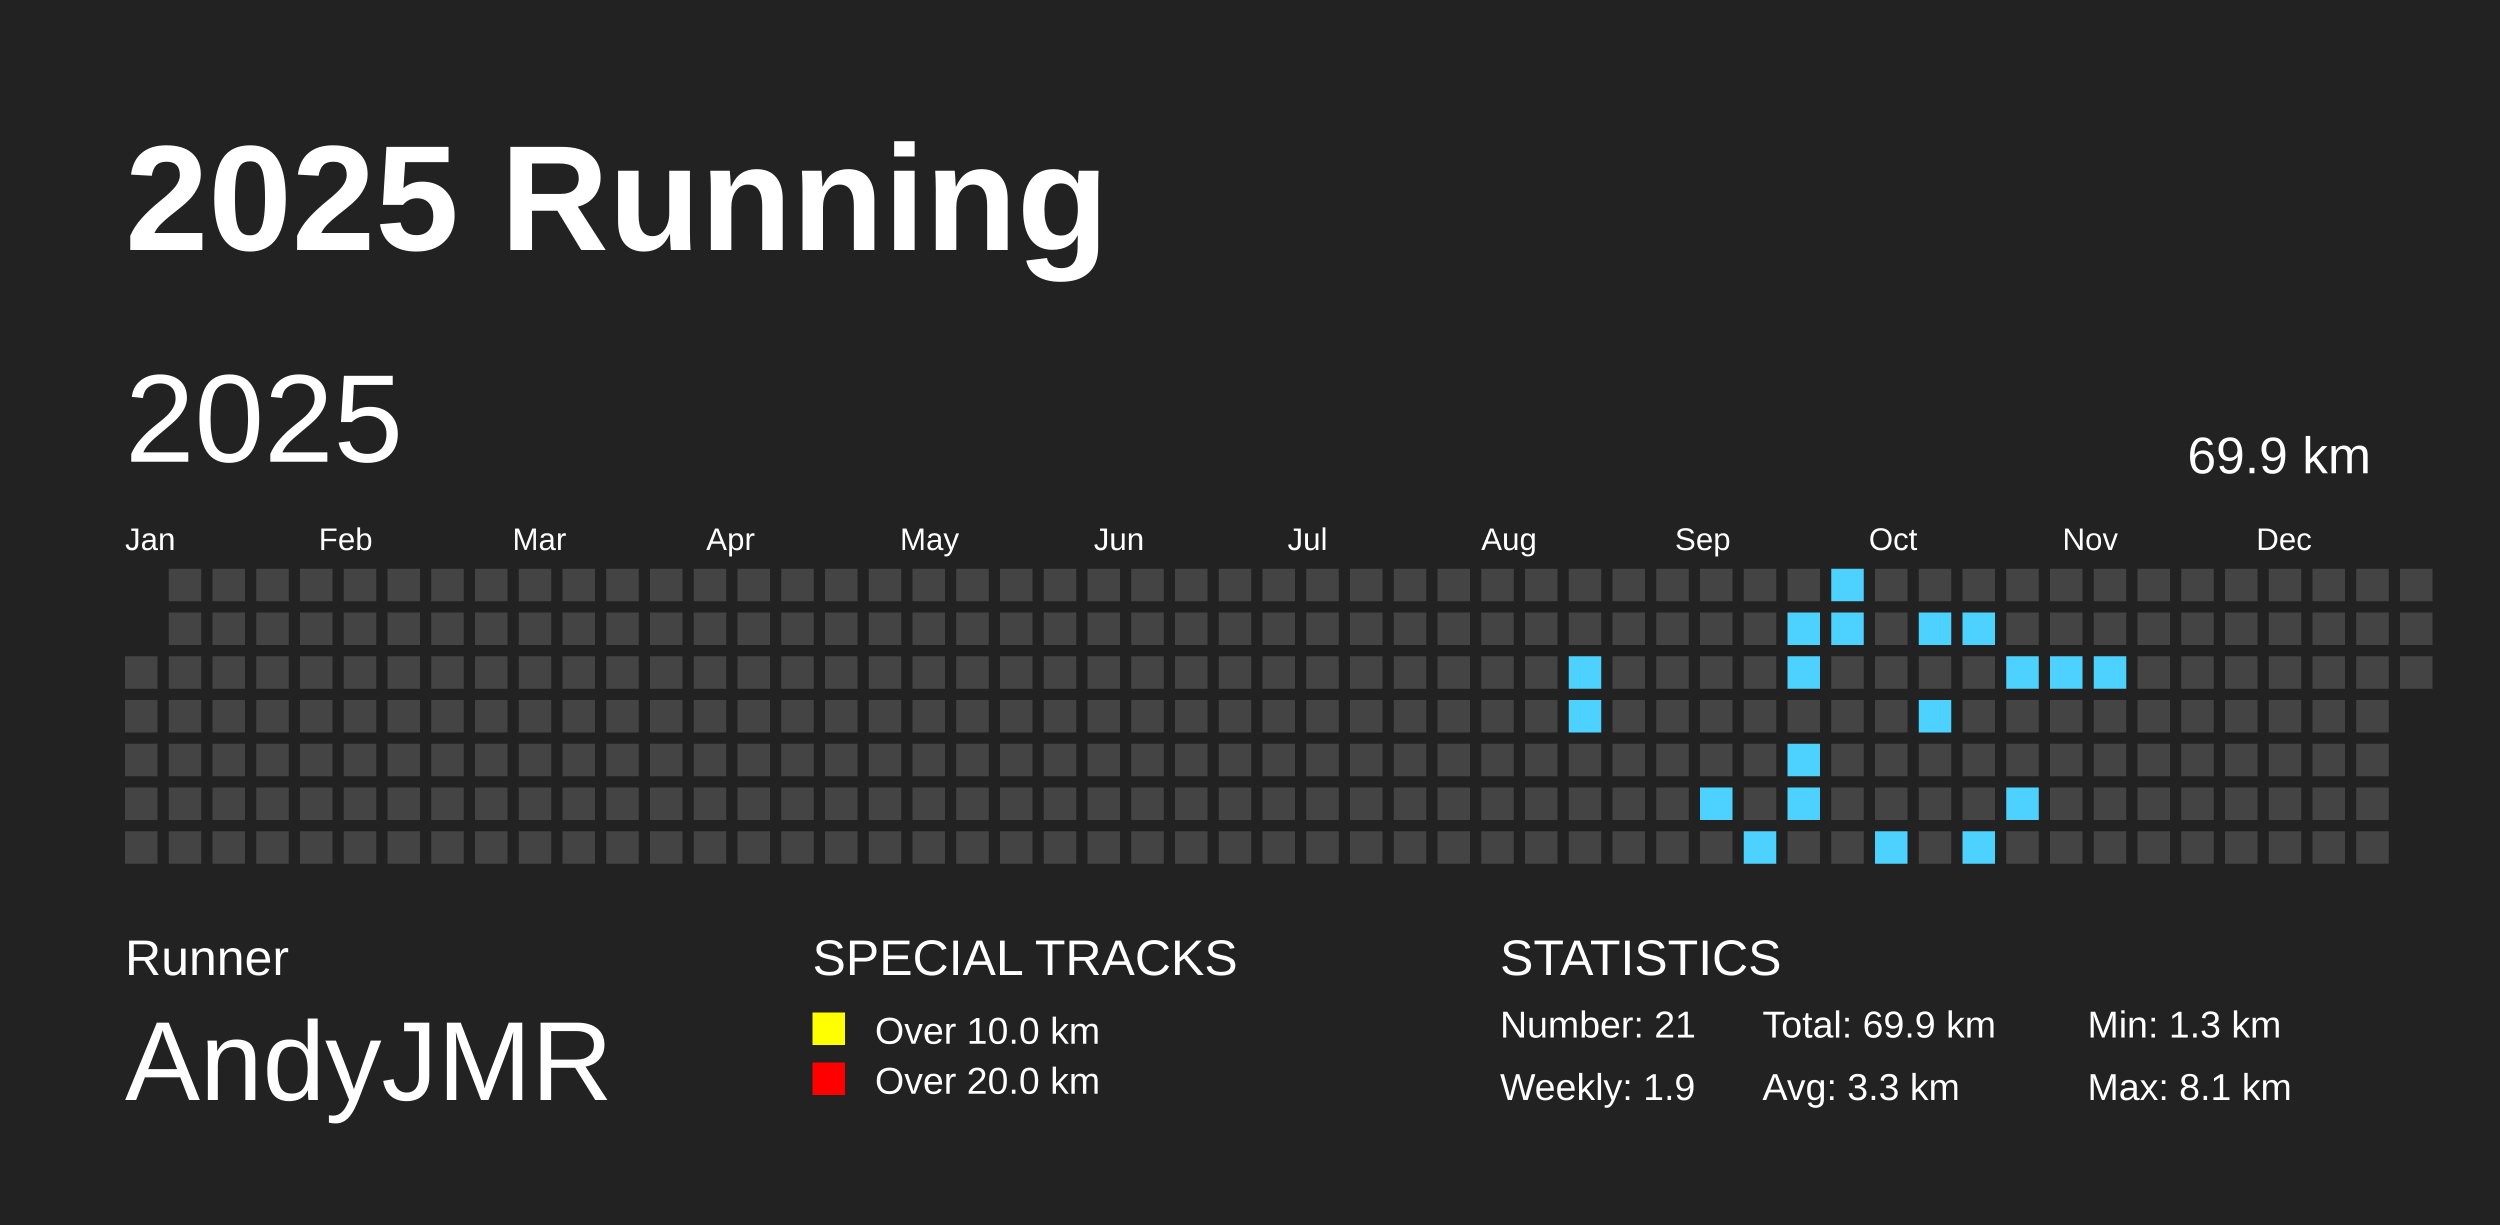
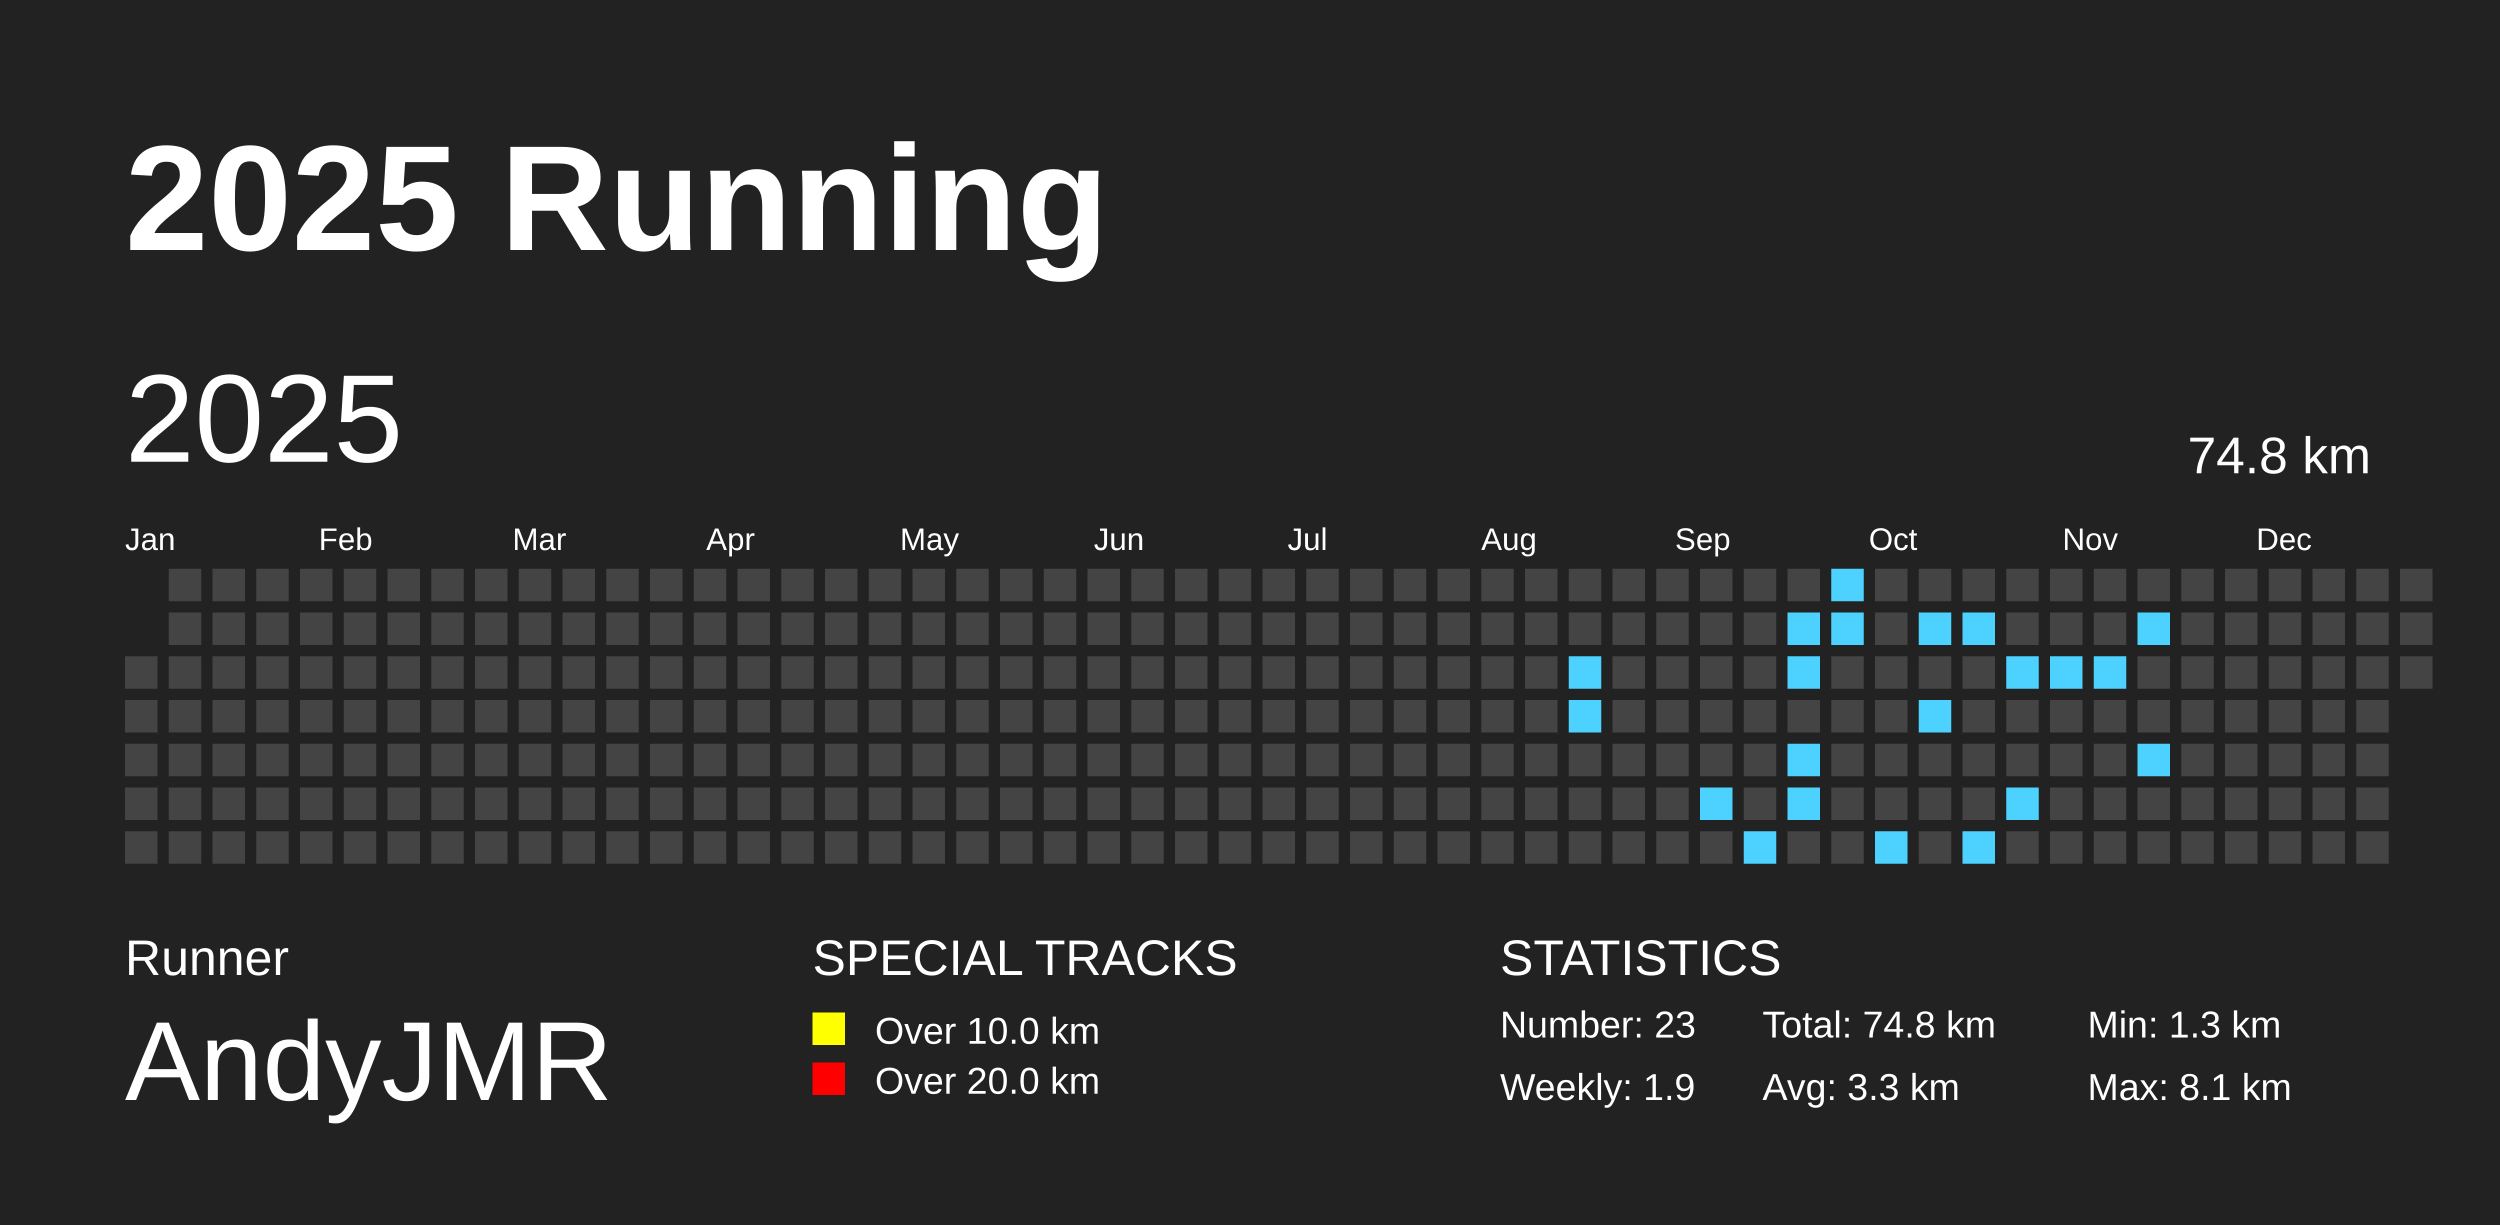
<svg xmlns="http://www.w3.org/2000/svg" baseProfile="full" height="98mm" version="1.1" viewBox="0,0,200,98" width="200mm">
  <defs />
  <rect fill="#222222" height="98" width="200" x="0" y="0" />
  <text fill="#FFFFFF" style="font-size:12px; font-family:Arial; font-weight:bold;" x="10" y="20">2025 Running</text>
  <text fill="#FFFFFF" style="font-size:4px; font-family:Arial" x="10" y="78">Runner</text>
  <text fill="#FFFFFF" style="font-size:9px; font-family:Arial" x="10" y="88">AndyJMR</text>
  <text fill="#FFFFFF" style="font-size:4px; font-family:Arial" x="65" y="78">SPECIAL TRACKS</text>
  <rect fill="yellow" height="2.6" width="2.6" x="65" y="81" />
  <text fill="#FFFFFF" style="font-size:3px; font-family:Arial" x="70" y="83.5">Over 10.0 km</text>
  <rect fill="red" height="2.6" width="2.6" x="65" y="85" />
  <text fill="#FFFFFF" style="font-size:3px; font-family:Arial" x="70" y="87.5">Over 20.0 km</text>
  <text fill="#FFFFFF" style="font-size:4px; font-family:Arial" x="120" y="78">STATISTICS</text>
-   <text fill="#FFFFFF" style="font-size:3px; font-family:Arial" x="120" y="83">Number: 21</text>
+   <text fill="#FFFFFF" style="font-size:3px; font-family:Arial" x="120" y="83">Number: 23</text>
  <text fill="#FFFFFF" style="font-size:3px; font-family:Arial" x="120" y="88">Weekly: 1.9</text>
-   <text fill="#FFFFFF" style="font-size:3px; font-family:Arial" x="141" y="83">Total: 69.9 km</text>
+   <text fill="#FFFFFF" style="font-size:3px; font-family:Arial" x="141" y="83">Total: 74.8 km</text>
  <text fill="#FFFFFF" style="font-size:3px; font-family:Arial" x="141" y="88">Avg: 3.3 km</text>
  <text fill="#FFFFFF" style="font-size:3px; font-family:Arial" x="167" y="83">Min: 1.3 km</text>
  <text fill="#FFFFFF" style="font-size:3px; font-family:Arial" x="167" y="88">Max: 8.1 km</text>
  <text dominant-baseline="hanging" fill="#FFFFFF" style="font-size:10.0px; font-family:Arial;" x="10" y="30">2025</text>
-   <text dominant-baseline="hanging" fill="#FFFFFF" style="font-size:4.125px; font-family:Arial;" x="175" y="35">69.9 km</text>
+   <text dominant-baseline="hanging" fill="#FFFFFF" style="font-size:4.125px; font-family:Arial;" x="175" y="35">74.8 km</text>
  <text fill="#FFFFFF" style="font-size:2.5px; font-family:Arial" x="10.0" y="44">Jan</text>
  <text fill="#FFFFFF" style="font-size:2.5px; font-family:Arial" x="25.5" y="44">Feb</text>
  <text fill="#FFFFFF" style="font-size:2.5px; font-family:Arial" x="41.0" y="44">Mar</text>
  <text fill="#FFFFFF" style="font-size:2.5px; font-family:Arial" x="56.5" y="44">Apr</text>
  <text fill="#FFFFFF" style="font-size:2.5px; font-family:Arial" x="72.0" y="44">May</text>
  <text fill="#FFFFFF" style="font-size:2.5px; font-family:Arial" x="87.5" y="44">Jun</text>
  <text fill="#FFFFFF" style="font-size:2.5px; font-family:Arial" x="103.0" y="44">Jul</text>
  <text fill="#FFFFFF" style="font-size:2.5px; font-family:Arial" x="118.5" y="44">Aug</text>
  <text fill="#FFFFFF" style="font-size:2.5px; font-family:Arial" x="134.0" y="44">Sep</text>
  <text fill="#FFFFFF" style="font-size:2.5px; font-family:Arial" x="149.5" y="44">Oct</text>
  <text fill="#FFFFFF" style="font-size:2.5px; font-family:Arial" x="165.0" y="44">Nov</text>
  <text fill="#FFFFFF" style="font-size:2.5px; font-family:Arial" x="180.5" y="44">Dec</text>
  <rect fill="#444444" height="2.6" width="2.6" x="10.0" y="52.5" />
  <rect fill="#444444" height="2.6" width="2.6" x="10.0" y="56.0" />
  <rect fill="#444444" height="2.6" width="2.6" x="10.0" y="59.5" />
  <rect fill="#444444" height="2.6" width="2.6" x="10.0" y="63.0" />
  <rect fill="#444444" height="2.6" width="2.6" x="10.0" y="66.5" />
  <rect fill="#444444" height="2.6" width="2.6" x="13.5" y="45.5" />
  <rect fill="#444444" height="2.6" width="2.6" x="13.5" y="49.0" />
  <rect fill="#444444" height="2.6" width="2.6" x="13.5" y="52.5" />
  <rect fill="#444444" height="2.6" width="2.6" x="13.5" y="56.0" />
  <rect fill="#444444" height="2.6" width="2.6" x="13.5" y="59.5" />
  <rect fill="#444444" height="2.6" width="2.6" x="13.5" y="63.0" />
  <rect fill="#444444" height="2.6" width="2.6" x="13.5" y="66.5" />
  <rect fill="#444444" height="2.6" width="2.6" x="17.0" y="45.5" />
  <rect fill="#444444" height="2.6" width="2.6" x="17.0" y="49.0" />
  <rect fill="#444444" height="2.6" width="2.6" x="17.0" y="52.5" />
  <rect fill="#444444" height="2.6" width="2.6" x="17.0" y="56.0" />
  <rect fill="#444444" height="2.6" width="2.6" x="17.0" y="59.5" />
  <rect fill="#444444" height="2.6" width="2.6" x="17.0" y="63.0" />
  <rect fill="#444444" height="2.6" width="2.6" x="17.0" y="66.5" />
  <rect fill="#444444" height="2.6" width="2.6" x="20.5" y="45.5" />
  <rect fill="#444444" height="2.6" width="2.6" x="20.5" y="49.0" />
  <rect fill="#444444" height="2.6" width="2.6" x="20.5" y="52.5" />
  <rect fill="#444444" height="2.6" width="2.6" x="20.5" y="56.0" />
  <rect fill="#444444" height="2.6" width="2.6" x="20.5" y="59.5" />
  <rect fill="#444444" height="2.6" width="2.6" x="20.5" y="63.0" />
  <rect fill="#444444" height="2.6" width="2.6" x="20.5" y="66.5" />
  <rect fill="#444444" height="2.6" width="2.6" x="24.0" y="45.5" />
  <rect fill="#444444" height="2.6" width="2.6" x="24.0" y="49.0" />
  <rect fill="#444444" height="2.6" width="2.6" x="24.0" y="52.5" />
  <rect fill="#444444" height="2.6" width="2.6" x="24.0" y="56.0" />
  <rect fill="#444444" height="2.6" width="2.6" x="24.0" y="59.5" />
  <rect fill="#444444" height="2.6" width="2.6" x="24.0" y="63.0" />
  <rect fill="#444444" height="2.6" width="2.6" x="24.0" y="66.5" />
  <rect fill="#444444" height="2.6" width="2.6" x="27.5" y="45.5" />
  <rect fill="#444444" height="2.6" width="2.6" x="27.5" y="49.0" />
  <rect fill="#444444" height="2.6" width="2.6" x="27.5" y="52.5" />
  <rect fill="#444444" height="2.6" width="2.6" x="27.5" y="56.0" />
  <rect fill="#444444" height="2.6" width="2.6" x="27.5" y="59.5" />
  <rect fill="#444444" height="2.6" width="2.6" x="27.5" y="63.0" />
  <rect fill="#444444" height="2.6" width="2.6" x="27.5" y="66.5" />
  <rect fill="#444444" height="2.6" width="2.6" x="31.0" y="45.5" />
  <rect fill="#444444" height="2.6" width="2.6" x="31.0" y="49.0" />
  <rect fill="#444444" height="2.6" width="2.6" x="31.0" y="52.5" />
  <rect fill="#444444" height="2.6" width="2.6" x="31.0" y="56.0" />
  <rect fill="#444444" height="2.6" width="2.6" x="31.0" y="59.5" />
  <rect fill="#444444" height="2.6" width="2.6" x="31.0" y="63.0" />
  <rect fill="#444444" height="2.6" width="2.6" x="31.0" y="66.5" />
  <rect fill="#444444" height="2.6" width="2.6" x="34.5" y="45.5" />
  <rect fill="#444444" height="2.6" width="2.6" x="34.5" y="49.0" />
  <rect fill="#444444" height="2.6" width="2.6" x="34.5" y="52.5" />
  <rect fill="#444444" height="2.6" width="2.6" x="34.5" y="56.0" />
  <rect fill="#444444" height="2.6" width="2.6" x="34.5" y="59.5" />
  <rect fill="#444444" height="2.6" width="2.6" x="34.5" y="63.0" />
  <rect fill="#444444" height="2.6" width="2.6" x="34.5" y="66.5" />
  <rect fill="#444444" height="2.6" width="2.6" x="38.0" y="45.5" />
  <rect fill="#444444" height="2.6" width="2.6" x="38.0" y="49.0" />
  <rect fill="#444444" height="2.6" width="2.6" x="38.0" y="52.5" />
  <rect fill="#444444" height="2.6" width="2.6" x="38.0" y="56.0" />
  <rect fill="#444444" height="2.6" width="2.6" x="38.0" y="59.5" />
  <rect fill="#444444" height="2.6" width="2.6" x="38.0" y="63.0" />
  <rect fill="#444444" height="2.6" width="2.6" x="38.0" y="66.5" />
  <rect fill="#444444" height="2.6" width="2.6" x="41.5" y="45.5" />
  <rect fill="#444444" height="2.6" width="2.6" x="41.5" y="49.0" />
  <rect fill="#444444" height="2.6" width="2.6" x="41.5" y="52.5" />
  <rect fill="#444444" height="2.6" width="2.6" x="41.5" y="56.0" />
  <rect fill="#444444" height="2.6" width="2.6" x="41.5" y="59.5" />
  <rect fill="#444444" height="2.6" width="2.6" x="41.5" y="63.0" />
  <rect fill="#444444" height="2.6" width="2.6" x="41.5" y="66.5" />
  <rect fill="#444444" height="2.6" width="2.6" x="45.0" y="45.5" />
  <rect fill="#444444" height="2.6" width="2.6" x="45.0" y="49.0" />
  <rect fill="#444444" height="2.6" width="2.6" x="45.0" y="52.5" />
  <rect fill="#444444" height="2.6" width="2.6" x="45.0" y="56.0" />
  <rect fill="#444444" height="2.6" width="2.6" x="45.0" y="59.5" />
  <rect fill="#444444" height="2.6" width="2.6" x="45.0" y="63.0" />
  <rect fill="#444444" height="2.6" width="2.6" x="45.0" y="66.5" />
  <rect fill="#444444" height="2.6" width="2.6" x="48.5" y="45.5" />
  <rect fill="#444444" height="2.6" width="2.6" x="48.5" y="49.0" />
  <rect fill="#444444" height="2.6" width="2.6" x="48.5" y="52.5" />
  <rect fill="#444444" height="2.6" width="2.6" x="48.5" y="56.0" />
  <rect fill="#444444" height="2.6" width="2.6" x="48.5" y="59.5" />
  <rect fill="#444444" height="2.6" width="2.6" x="48.5" y="63.0" />
  <rect fill="#444444" height="2.6" width="2.6" x="48.5" y="66.5" />
  <rect fill="#444444" height="2.6" width="2.6" x="52.0" y="45.5" />
  <rect fill="#444444" height="2.6" width="2.6" x="52.0" y="49.0" />
  <rect fill="#444444" height="2.6" width="2.6" x="52.0" y="52.5" />
  <rect fill="#444444" height="2.6" width="2.6" x="52.0" y="56.0" />
  <rect fill="#444444" height="2.6" width="2.6" x="52.0" y="59.5" />
  <rect fill="#444444" height="2.6" width="2.6" x="52.0" y="63.0" />
  <rect fill="#444444" height="2.6" width="2.6" x="52.0" y="66.5" />
  <rect fill="#444444" height="2.6" width="2.6" x="55.5" y="45.5" />
  <rect fill="#444444" height="2.6" width="2.6" x="55.5" y="49.0" />
  <rect fill="#444444" height="2.6" width="2.6" x="55.5" y="52.5" />
  <rect fill="#444444" height="2.6" width="2.6" x="55.5" y="56.0" />
  <rect fill="#444444" height="2.6" width="2.6" x="55.5" y="59.5" />
  <rect fill="#444444" height="2.6" width="2.6" x="55.5" y="63.0" />
  <rect fill="#444444" height="2.6" width="2.6" x="55.5" y="66.5" />
  <rect fill="#444444" height="2.6" width="2.6" x="59.0" y="45.5" />
  <rect fill="#444444" height="2.6" width="2.6" x="59.0" y="49.0" />
  <rect fill="#444444" height="2.6" width="2.6" x="59.0" y="52.5" />
  <rect fill="#444444" height="2.6" width="2.6" x="59.0" y="56.0" />
  <rect fill="#444444" height="2.6" width="2.6" x="59.0" y="59.5" />
  <rect fill="#444444" height="2.6" width="2.6" x="59.0" y="63.0" />
  <rect fill="#444444" height="2.6" width="2.6" x="59.0" y="66.5" />
  <rect fill="#444444" height="2.6" width="2.6" x="62.5" y="45.5" />
  <rect fill="#444444" height="2.6" width="2.6" x="62.5" y="49.0" />
  <rect fill="#444444" height="2.6" width="2.6" x="62.5" y="52.5" />
  <rect fill="#444444" height="2.6" width="2.6" x="62.5" y="56.0" />
  <rect fill="#444444" height="2.6" width="2.6" x="62.5" y="59.5" />
  <rect fill="#444444" height="2.6" width="2.6" x="62.5" y="63.0" />
  <rect fill="#444444" height="2.6" width="2.6" x="62.5" y="66.5" />
  <rect fill="#444444" height="2.6" width="2.6" x="66.0" y="45.5" />
  <rect fill="#444444" height="2.6" width="2.6" x="66.0" y="49.0" />
  <rect fill="#444444" height="2.6" width="2.6" x="66.0" y="52.5" />
  <rect fill="#444444" height="2.6" width="2.6" x="66.0" y="56.0" />
  <rect fill="#444444" height="2.6" width="2.6" x="66.0" y="59.5" />
  <rect fill="#444444" height="2.6" width="2.6" x="66.0" y="63.0" />
  <rect fill="#444444" height="2.6" width="2.6" x="66.0" y="66.5" />
  <rect fill="#444444" height="2.6" width="2.6" x="69.5" y="45.5" />
  <rect fill="#444444" height="2.6" width="2.6" x="69.5" y="49.0" />
  <rect fill="#444444" height="2.6" width="2.6" x="69.5" y="52.5" />
  <rect fill="#444444" height="2.6" width="2.6" x="69.5" y="56.0" />
  <rect fill="#444444" height="2.6" width="2.6" x="69.5" y="59.5" />
  <rect fill="#444444" height="2.6" width="2.6" x="69.5" y="63.0" />
  <rect fill="#444444" height="2.6" width="2.6" x="69.5" y="66.5" />
  <rect fill="#444444" height="2.6" width="2.6" x="73.0" y="45.5" />
  <rect fill="#444444" height="2.6" width="2.6" x="73.0" y="49.0" />
  <rect fill="#444444" height="2.6" width="2.6" x="73.0" y="52.5" />
  <rect fill="#444444" height="2.6" width="2.6" x="73.0" y="56.0" />
  <rect fill="#444444" height="2.6" width="2.6" x="73.0" y="59.5" />
  <rect fill="#444444" height="2.6" width="2.6" x="73.0" y="63.0" />
  <rect fill="#444444" height="2.6" width="2.6" x="73.0" y="66.5" />
  <rect fill="#444444" height="2.6" width="2.6" x="76.5" y="45.5" />
  <rect fill="#444444" height="2.6" width="2.6" x="76.5" y="49.0" />
  <rect fill="#444444" height="2.6" width="2.6" x="76.5" y="52.5" />
  <rect fill="#444444" height="2.6" width="2.6" x="76.5" y="56.0" />
  <rect fill="#444444" height="2.6" width="2.6" x="76.5" y="59.5" />
  <rect fill="#444444" height="2.6" width="2.6" x="76.5" y="63.0" />
  <rect fill="#444444" height="2.6" width="2.6" x="76.5" y="66.5" />
  <rect fill="#444444" height="2.6" width="2.6" x="80.0" y="45.5" />
  <rect fill="#444444" height="2.6" width="2.6" x="80.0" y="49.0" />
  <rect fill="#444444" height="2.6" width="2.6" x="80.0" y="52.5" />
  <rect fill="#444444" height="2.6" width="2.6" x="80.0" y="56.0" />
  <rect fill="#444444" height="2.6" width="2.6" x="80.0" y="59.5" />
  <rect fill="#444444" height="2.6" width="2.6" x="80.0" y="63.0" />
  <rect fill="#444444" height="2.6" width="2.6" x="80.0" y="66.5" />
  <rect fill="#444444" height="2.6" width="2.6" x="83.5" y="45.5" />
  <rect fill="#444444" height="2.6" width="2.6" x="83.5" y="49.0" />
  <rect fill="#444444" height="2.6" width="2.6" x="83.5" y="52.5" />
  <rect fill="#444444" height="2.6" width="2.6" x="83.5" y="56.0" />
  <rect fill="#444444" height="2.6" width="2.6" x="83.5" y="59.5" />
  <rect fill="#444444" height="2.6" width="2.6" x="83.5" y="63.0" />
  <rect fill="#444444" height="2.6" width="2.6" x="83.5" y="66.5" />
  <rect fill="#444444" height="2.6" width="2.6" x="87.0" y="45.5" />
  <rect fill="#444444" height="2.6" width="2.6" x="87.0" y="49.0" />
  <rect fill="#444444" height="2.6" width="2.6" x="87.0" y="52.5" />
  <rect fill="#444444" height="2.6" width="2.6" x="87.0" y="56.0" />
  <rect fill="#444444" height="2.6" width="2.6" x="87.0" y="59.5" />
  <rect fill="#444444" height="2.6" width="2.6" x="87.0" y="63.0" />
  <rect fill="#444444" height="2.6" width="2.6" x="87.0" y="66.5" />
  <rect fill="#444444" height="2.6" width="2.6" x="90.5" y="45.5" />
  <rect fill="#444444" height="2.6" width="2.6" x="90.5" y="49.0" />
  <rect fill="#444444" height="2.6" width="2.6" x="90.5" y="52.5" />
  <rect fill="#444444" height="2.6" width="2.6" x="90.5" y="56.0" />
  <rect fill="#444444" height="2.6" width="2.6" x="90.5" y="59.5" />
  <rect fill="#444444" height="2.6" width="2.6" x="90.5" y="63.0" />
  <rect fill="#444444" height="2.6" width="2.6" x="90.5" y="66.5" />
  <rect fill="#444444" height="2.6" width="2.6" x="94.0" y="45.5" />
  <rect fill="#444444" height="2.6" width="2.6" x="94.0" y="49.0" />
  <rect fill="#444444" height="2.6" width="2.6" x="94.0" y="52.5" />
  <rect fill="#444444" height="2.6" width="2.6" x="94.0" y="56.0" />
  <rect fill="#444444" height="2.6" width="2.6" x="94.0" y="59.5" />
  <rect fill="#444444" height="2.6" width="2.6" x="94.0" y="63.0" />
  <rect fill="#444444" height="2.6" width="2.6" x="94.0" y="66.5" />
  <rect fill="#444444" height="2.6" width="2.6" x="97.5" y="45.5" />
  <rect fill="#444444" height="2.6" width="2.6" x="97.5" y="49.0" />
  <rect fill="#444444" height="2.6" width="2.6" x="97.5" y="52.5" />
  <rect fill="#444444" height="2.6" width="2.6" x="97.5" y="56.0" />
  <rect fill="#444444" height="2.6" width="2.6" x="97.5" y="59.5" />
  <rect fill="#444444" height="2.6" width="2.6" x="97.5" y="63.0" />
  <rect fill="#444444" height="2.6" width="2.6" x="97.5" y="66.5" />
  <rect fill="#444444" height="2.6" width="2.6" x="101.0" y="45.5" />
  <rect fill="#444444" height="2.6" width="2.6" x="101.0" y="49.0" />
  <rect fill="#444444" height="2.6" width="2.6" x="101.0" y="52.5" />
  <rect fill="#444444" height="2.6" width="2.6" x="101.0" y="56.0" />
  <rect fill="#444444" height="2.6" width="2.6" x="101.0" y="59.5" />
  <rect fill="#444444" height="2.6" width="2.6" x="101.0" y="63.0" />
  <rect fill="#444444" height="2.6" width="2.6" x="101.0" y="66.5" />
  <rect fill="#444444" height="2.6" width="2.6" x="104.5" y="45.5" />
  <rect fill="#444444" height="2.6" width="2.6" x="104.5" y="49.0" />
  <rect fill="#444444" height="2.6" width="2.6" x="104.5" y="52.5" />
  <rect fill="#444444" height="2.6" width="2.6" x="104.5" y="56.0" />
  <rect fill="#444444" height="2.6" width="2.6" x="104.5" y="59.5" />
  <rect fill="#444444" height="2.6" width="2.6" x="104.5" y="63.0" />
  <rect fill="#444444" height="2.6" width="2.6" x="104.5" y="66.5" />
  <rect fill="#444444" height="2.6" width="2.6" x="108.0" y="45.5" />
  <rect fill="#444444" height="2.6" width="2.6" x="108.0" y="49.0" />
  <rect fill="#444444" height="2.6" width="2.6" x="108.0" y="52.5" />
  <rect fill="#444444" height="2.6" width="2.6" x="108.0" y="56.0" />
  <rect fill="#444444" height="2.6" width="2.6" x="108.0" y="59.5" />
  <rect fill="#444444" height="2.6" width="2.6" x="108.0" y="63.0" />
  <rect fill="#444444" height="2.6" width="2.6" x="108.0" y="66.5" />
  <rect fill="#444444" height="2.6" width="2.6" x="111.5" y="45.5" />
  <rect fill="#444444" height="2.6" width="2.6" x="111.5" y="49.0" />
  <rect fill="#444444" height="2.6" width="2.6" x="111.5" y="52.5" />
  <rect fill="#444444" height="2.6" width="2.6" x="111.5" y="56.0" />
  <rect fill="#444444" height="2.6" width="2.6" x="111.5" y="59.5" />
  <rect fill="#444444" height="2.6" width="2.6" x="111.5" y="63.0" />
  <rect fill="#444444" height="2.6" width="2.6" x="111.5" y="66.5" />
  <rect fill="#444444" height="2.6" width="2.6" x="115.0" y="45.5" />
  <rect fill="#444444" height="2.6" width="2.6" x="115.0" y="49.0" />
  <rect fill="#444444" height="2.6" width="2.6" x="115.0" y="52.5" />
  <rect fill="#444444" height="2.6" width="2.6" x="115.0" y="56.0" />
  <rect fill="#444444" height="2.6" width="2.6" x="115.0" y="59.5" />
  <rect fill="#444444" height="2.6" width="2.6" x="115.0" y="63.0" />
  <rect fill="#444444" height="2.6" width="2.6" x="115.0" y="66.5" />
  <rect fill="#444444" height="2.6" width="2.6" x="118.5" y="45.5" />
  <rect fill="#444444" height="2.6" width="2.6" x="118.5" y="49.0" />
  <rect fill="#444444" height="2.6" width="2.6" x="118.5" y="52.5" />
  <rect fill="#444444" height="2.6" width="2.6" x="118.5" y="56.0" />
  <rect fill="#444444" height="2.6" width="2.6" x="118.5" y="59.5" />
  <rect fill="#444444" height="2.6" width="2.6" x="118.5" y="63.0" />
  <rect fill="#444444" height="2.6" width="2.6" x="118.5" y="66.5" />
  <rect fill="#444444" height="2.6" width="2.6" x="122.0" y="45.5" />
  <rect fill="#444444" height="2.6" width="2.6" x="122.0" y="49.0" />
  <rect fill="#444444" height="2.6" width="2.6" x="122.0" y="52.5" />
  <rect fill="#444444" height="2.6" width="2.6" x="122.0" y="56.0" />
  <rect fill="#444444" height="2.6" width="2.6" x="122.0" y="59.5" />
  <rect fill="#444444" height="2.6" width="2.6" x="122.0" y="63.0" />
  <rect fill="#444444" height="2.6" width="2.6" x="122.0" y="66.5" />
  <rect fill="#444444" height="2.6" width="2.6" x="125.5" y="45.5" />
  <rect fill="#444444" height="2.6" width="2.6" x="125.5" y="49.0" />
  <rect fill="#4DD2FF" height="2.6" width="2.6" x="125.5" y="52.5" />
  <rect fill="#4DD2FF" height="2.6" width="2.6" x="125.5" y="56.0" />
  <rect fill="#444444" height="2.6" width="2.6" x="125.5" y="59.5" />
  <rect fill="#444444" height="2.6" width="2.6" x="125.5" y="63.0" />
  <rect fill="#444444" height="2.6" width="2.6" x="125.5" y="66.5" />
  <rect fill="#444444" height="2.6" width="2.6" x="129.0" y="45.5" />
  <rect fill="#444444" height="2.6" width="2.6" x="129.0" y="49.0" />
  <rect fill="#444444" height="2.6" width="2.6" x="129.0" y="52.5" />
  <rect fill="#444444" height="2.6" width="2.6" x="129.0" y="56.0" />
  <rect fill="#444444" height="2.6" width="2.6" x="129.0" y="59.5" />
  <rect fill="#444444" height="2.6" width="2.6" x="129.0" y="63.0" />
  <rect fill="#444444" height="2.6" width="2.6" x="129.0" y="66.5" />
  <rect fill="#444444" height="2.6" width="2.6" x="132.5" y="45.5" />
  <rect fill="#444444" height="2.6" width="2.6" x="132.5" y="49.0" />
  <rect fill="#444444" height="2.6" width="2.6" x="132.5" y="52.5" />
  <rect fill="#444444" height="2.6" width="2.6" x="132.5" y="56.0" />
  <rect fill="#444444" height="2.6" width="2.6" x="132.5" y="59.5" />
  <rect fill="#444444" height="2.6" width="2.6" x="132.5" y="63.0" />
  <rect fill="#444444" height="2.6" width="2.6" x="132.5" y="66.5" />
  <rect fill="#444444" height="2.6" width="2.6" x="136.0" y="45.5" />
  <rect fill="#444444" height="2.6" width="2.6" x="136.0" y="49.0" />
  <rect fill="#444444" height="2.6" width="2.6" x="136.0" y="52.5" />
  <rect fill="#444444" height="2.6" width="2.6" x="136.0" y="56.0" />
  <rect fill="#444444" height="2.6" width="2.6" x="136.0" y="59.5" />
  <rect fill="#4DD2FF" height="2.6" width="2.6" x="136.0" y="63.0" />
  <rect fill="#444444" height="2.6" width="2.6" x="136.0" y="66.5" />
  <rect fill="#444444" height="2.6" width="2.6" x="139.5" y="45.5" />
  <rect fill="#444444" height="2.6" width="2.6" x="139.5" y="49.0" />
  <rect fill="#444444" height="2.6" width="2.6" x="139.5" y="52.5" />
  <rect fill="#444444" height="2.6" width="2.6" x="139.5" y="56.0" />
  <rect fill="#444444" height="2.6" width="2.6" x="139.5" y="59.5" />
  <rect fill="#444444" height="2.6" width="2.6" x="139.5" y="63.0" />
  <rect fill="#4DD2FF" height="2.6" width="2.6" x="139.5" y="66.5" />
  <rect fill="#444444" height="2.6" width="2.6" x="143.0" y="45.5" />
  <rect fill="#4DD2FF" height="2.6" width="2.6" x="143.0" y="49.0" />
  <rect fill="#4DD2FF" height="2.6" width="2.6" x="143.0" y="52.5" />
  <rect fill="#444444" height="2.6" width="2.6" x="143.0" y="56.0" />
  <rect fill="#4DD2FF" height="2.6" width="2.6" x="143.0" y="59.5" />
  <rect fill="#4DD2FF" height="2.6" width="2.6" x="143.0" y="63.0" />
  <rect fill="#444444" height="2.6" width="2.6" x="143.0" y="66.5" />
  <rect fill="#4DD2FF" height="2.6" width="2.6" x="146.5" y="45.5" />
  <rect fill="#4DD2FF" height="2.6" width="2.6" x="146.5" y="49.0" />
  <rect fill="#444444" height="2.6" width="2.6" x="146.5" y="52.5" />
  <rect fill="#444444" height="2.6" width="2.6" x="146.5" y="56.0" />
  <rect fill="#444444" height="2.6" width="2.6" x="146.5" y="59.5" />
  <rect fill="#444444" height="2.6" width="2.6" x="146.5" y="63.0" />
  <rect fill="#444444" height="2.6" width="2.6" x="146.5" y="66.5" />
  <rect fill="#444444" height="2.6" width="2.6" x="150.0" y="45.5" />
  <rect fill="#444444" height="2.6" width="2.6" x="150.0" y="49.0" />
  <rect fill="#444444" height="2.6" width="2.6" x="150.0" y="52.5" />
  <rect fill="#444444" height="2.6" width="2.6" x="150.0" y="56.0" />
  <rect fill="#444444" height="2.6" width="2.6" x="150.0" y="59.5" />
  <rect fill="#444444" height="2.6" width="2.6" x="150.0" y="63.0" />
  <rect fill="#4DD2FF" height="2.6" width="2.6" x="150.0" y="66.5" />
  <rect fill="#444444" height="2.6" width="2.6" x="153.5" y="45.5" />
  <rect fill="#4DD2FF" height="2.6" width="2.6" x="153.5" y="49.0" />
  <rect fill="#444444" height="2.6" width="2.6" x="153.5" y="52.5" />
  <rect fill="#4DD2FF" height="2.6" width="2.6" x="153.5" y="56.0" />
  <rect fill="#444444" height="2.6" width="2.6" x="153.5" y="59.5" />
  <rect fill="#444444" height="2.6" width="2.6" x="153.5" y="63.0" />
  <rect fill="#444444" height="2.6" width="2.6" x="153.5" y="66.5" />
  <rect fill="#444444" height="2.6" width="2.6" x="157.0" y="45.5" />
  <rect fill="#4DD2FF" height="2.6" width="2.6" x="157.0" y="49.0" />
  <rect fill="#444444" height="2.6" width="2.6" x="157.0" y="52.5" />
  <rect fill="#444444" height="2.6" width="2.6" x="157.0" y="56.0" />
  <rect fill="#444444" height="2.6" width="2.6" x="157.0" y="59.5" />
  <rect fill="#444444" height="2.6" width="2.6" x="157.0" y="63.0" />
  <rect fill="#4DD2FF" height="2.6" width="2.6" x="157.0" y="66.5" />
  <rect fill="#444444" height="2.6" width="2.6" x="160.5" y="45.5" />
  <rect fill="#444444" height="2.6" width="2.6" x="160.5" y="49.0" />
  <rect fill="#4DD2FF" height="2.6" width="2.6" x="160.5" y="52.5" />
  <rect fill="#444444" height="2.6" width="2.6" x="160.5" y="56.0" />
  <rect fill="#444444" height="2.6" width="2.6" x="160.5" y="59.5" />
  <rect fill="#4DD2FF" height="2.6" width="2.6" x="160.5" y="63.0" />
  <rect fill="#444444" height="2.6" width="2.6" x="160.5" y="66.5" />
  <rect fill="#444444" height="2.6" width="2.6" x="164.0" y="45.5" />
  <rect fill="#444444" height="2.6" width="2.6" x="164.0" y="49.0" />
  <rect fill="#4DD2FF" height="2.6" width="2.6" x="164.0" y="52.5" />
  <rect fill="#444444" height="2.6" width="2.6" x="164.0" y="56.0" />
  <rect fill="#444444" height="2.6" width="2.6" x="164.0" y="59.5" />
  <rect fill="#444444" height="2.6" width="2.6" x="164.0" y="63.0" />
  <rect fill="#444444" height="2.6" width="2.6" x="164.0" y="66.5" />
  <rect fill="#444444" height="2.6" width="2.6" x="167.5" y="45.5" />
  <rect fill="#444444" height="2.6" width="2.6" x="167.5" y="49.0" />
  <rect fill="#4DD2FF" height="2.6" width="2.6" x="167.5" y="52.5" />
  <rect fill="#444444" height="2.6" width="2.6" x="167.5" y="56.0" />
  <rect fill="#444444" height="2.6" width="2.6" x="167.5" y="59.5" />
  <rect fill="#444444" height="2.6" width="2.6" x="167.5" y="63.0" />
  <rect fill="#444444" height="2.6" width="2.6" x="167.5" y="66.5" />
  <rect fill="#444444" height="2.6" width="2.6" x="171.0" y="45.5" />
-   <rect fill="#444444" height="2.6" width="2.6" x="171.0" y="49.0" />
+   <rect fill="#4DD2FF" height="2.6" width="2.6" x="171.0" y="49.0" />
  <rect fill="#444444" height="2.6" width="2.6" x="171.0" y="52.5" />
  <rect fill="#444444" height="2.6" width="2.6" x="171.0" y="56.0" />
-   <rect fill="#444444" height="2.6" width="2.6" x="171.0" y="59.5" />
+   <rect fill="#4DD2FF" height="2.6" width="2.6" x="171.0" y="59.5" />
  <rect fill="#444444" height="2.6" width="2.6" x="171.0" y="63.0" />
  <rect fill="#444444" height="2.6" width="2.6" x="171.0" y="66.5" />
  <rect fill="#444444" height="2.6" width="2.6" x="174.5" y="45.5" />
  <rect fill="#444444" height="2.6" width="2.6" x="174.5" y="49.0" />
  <rect fill="#444444" height="2.6" width="2.6" x="174.5" y="52.5" />
  <rect fill="#444444" height="2.6" width="2.6" x="174.5" y="56.0" />
  <rect fill="#444444" height="2.6" width="2.6" x="174.5" y="59.5" />
  <rect fill="#444444" height="2.6" width="2.6" x="174.5" y="63.0" />
  <rect fill="#444444" height="2.6" width="2.6" x="174.5" y="66.5" />
  <rect fill="#444444" height="2.6" width="2.6" x="178.0" y="45.5" />
  <rect fill="#444444" height="2.6" width="2.6" x="178.0" y="49.0" />
  <rect fill="#444444" height="2.6" width="2.6" x="178.0" y="52.5" />
  <rect fill="#444444" height="2.6" width="2.6" x="178.0" y="56.0" />
  <rect fill="#444444" height="2.6" width="2.6" x="178.0" y="59.5" />
  <rect fill="#444444" height="2.6" width="2.6" x="178.0" y="63.0" />
  <rect fill="#444444" height="2.6" width="2.6" x="178.0" y="66.5" />
  <rect fill="#444444" height="2.6" width="2.6" x="181.5" y="45.5" />
  <rect fill="#444444" height="2.6" width="2.6" x="181.5" y="49.0" />
  <rect fill="#444444" height="2.6" width="2.6" x="181.5" y="52.5" />
  <rect fill="#444444" height="2.6" width="2.6" x="181.5" y="56.0" />
  <rect fill="#444444" height="2.6" width="2.6" x="181.5" y="59.5" />
  <rect fill="#444444" height="2.6" width="2.6" x="181.5" y="63.0" />
  <rect fill="#444444" height="2.6" width="2.6" x="181.5" y="66.5" />
  <rect fill="#444444" height="2.6" width="2.6" x="185.0" y="45.5" />
  <rect fill="#444444" height="2.6" width="2.6" x="185.0" y="49.0" />
  <rect fill="#444444" height="2.6" width="2.6" x="185.0" y="52.5" />
  <rect fill="#444444" height="2.6" width="2.6" x="185.0" y="56.0" />
  <rect fill="#444444" height="2.6" width="2.6" x="185.0" y="59.5" />
  <rect fill="#444444" height="2.6" width="2.6" x="185.0" y="63.0" />
  <rect fill="#444444" height="2.6" width="2.6" x="185.0" y="66.5" />
  <rect fill="#444444" height="2.6" width="2.6" x="188.5" y="45.5" />
  <rect fill="#444444" height="2.6" width="2.6" x="188.5" y="49.0" />
  <rect fill="#444444" height="2.6" width="2.6" x="188.5" y="52.5" />
  <rect fill="#444444" height="2.6" width="2.6" x="188.5" y="56.0" />
  <rect fill="#444444" height="2.6" width="2.6" x="188.5" y="59.5" />
  <rect fill="#444444" height="2.6" width="2.6" x="188.5" y="63.0" />
  <rect fill="#444444" height="2.6" width="2.6" x="188.5" y="66.5" />
  <rect fill="#444444" height="2.6" width="2.6" x="192.0" y="45.5" />
  <rect fill="#444444" height="2.6" width="2.6" x="192.0" y="49.0" />
  <rect fill="#444444" height="2.6" width="2.6" x="192.0" y="52.5" />
</svg>
